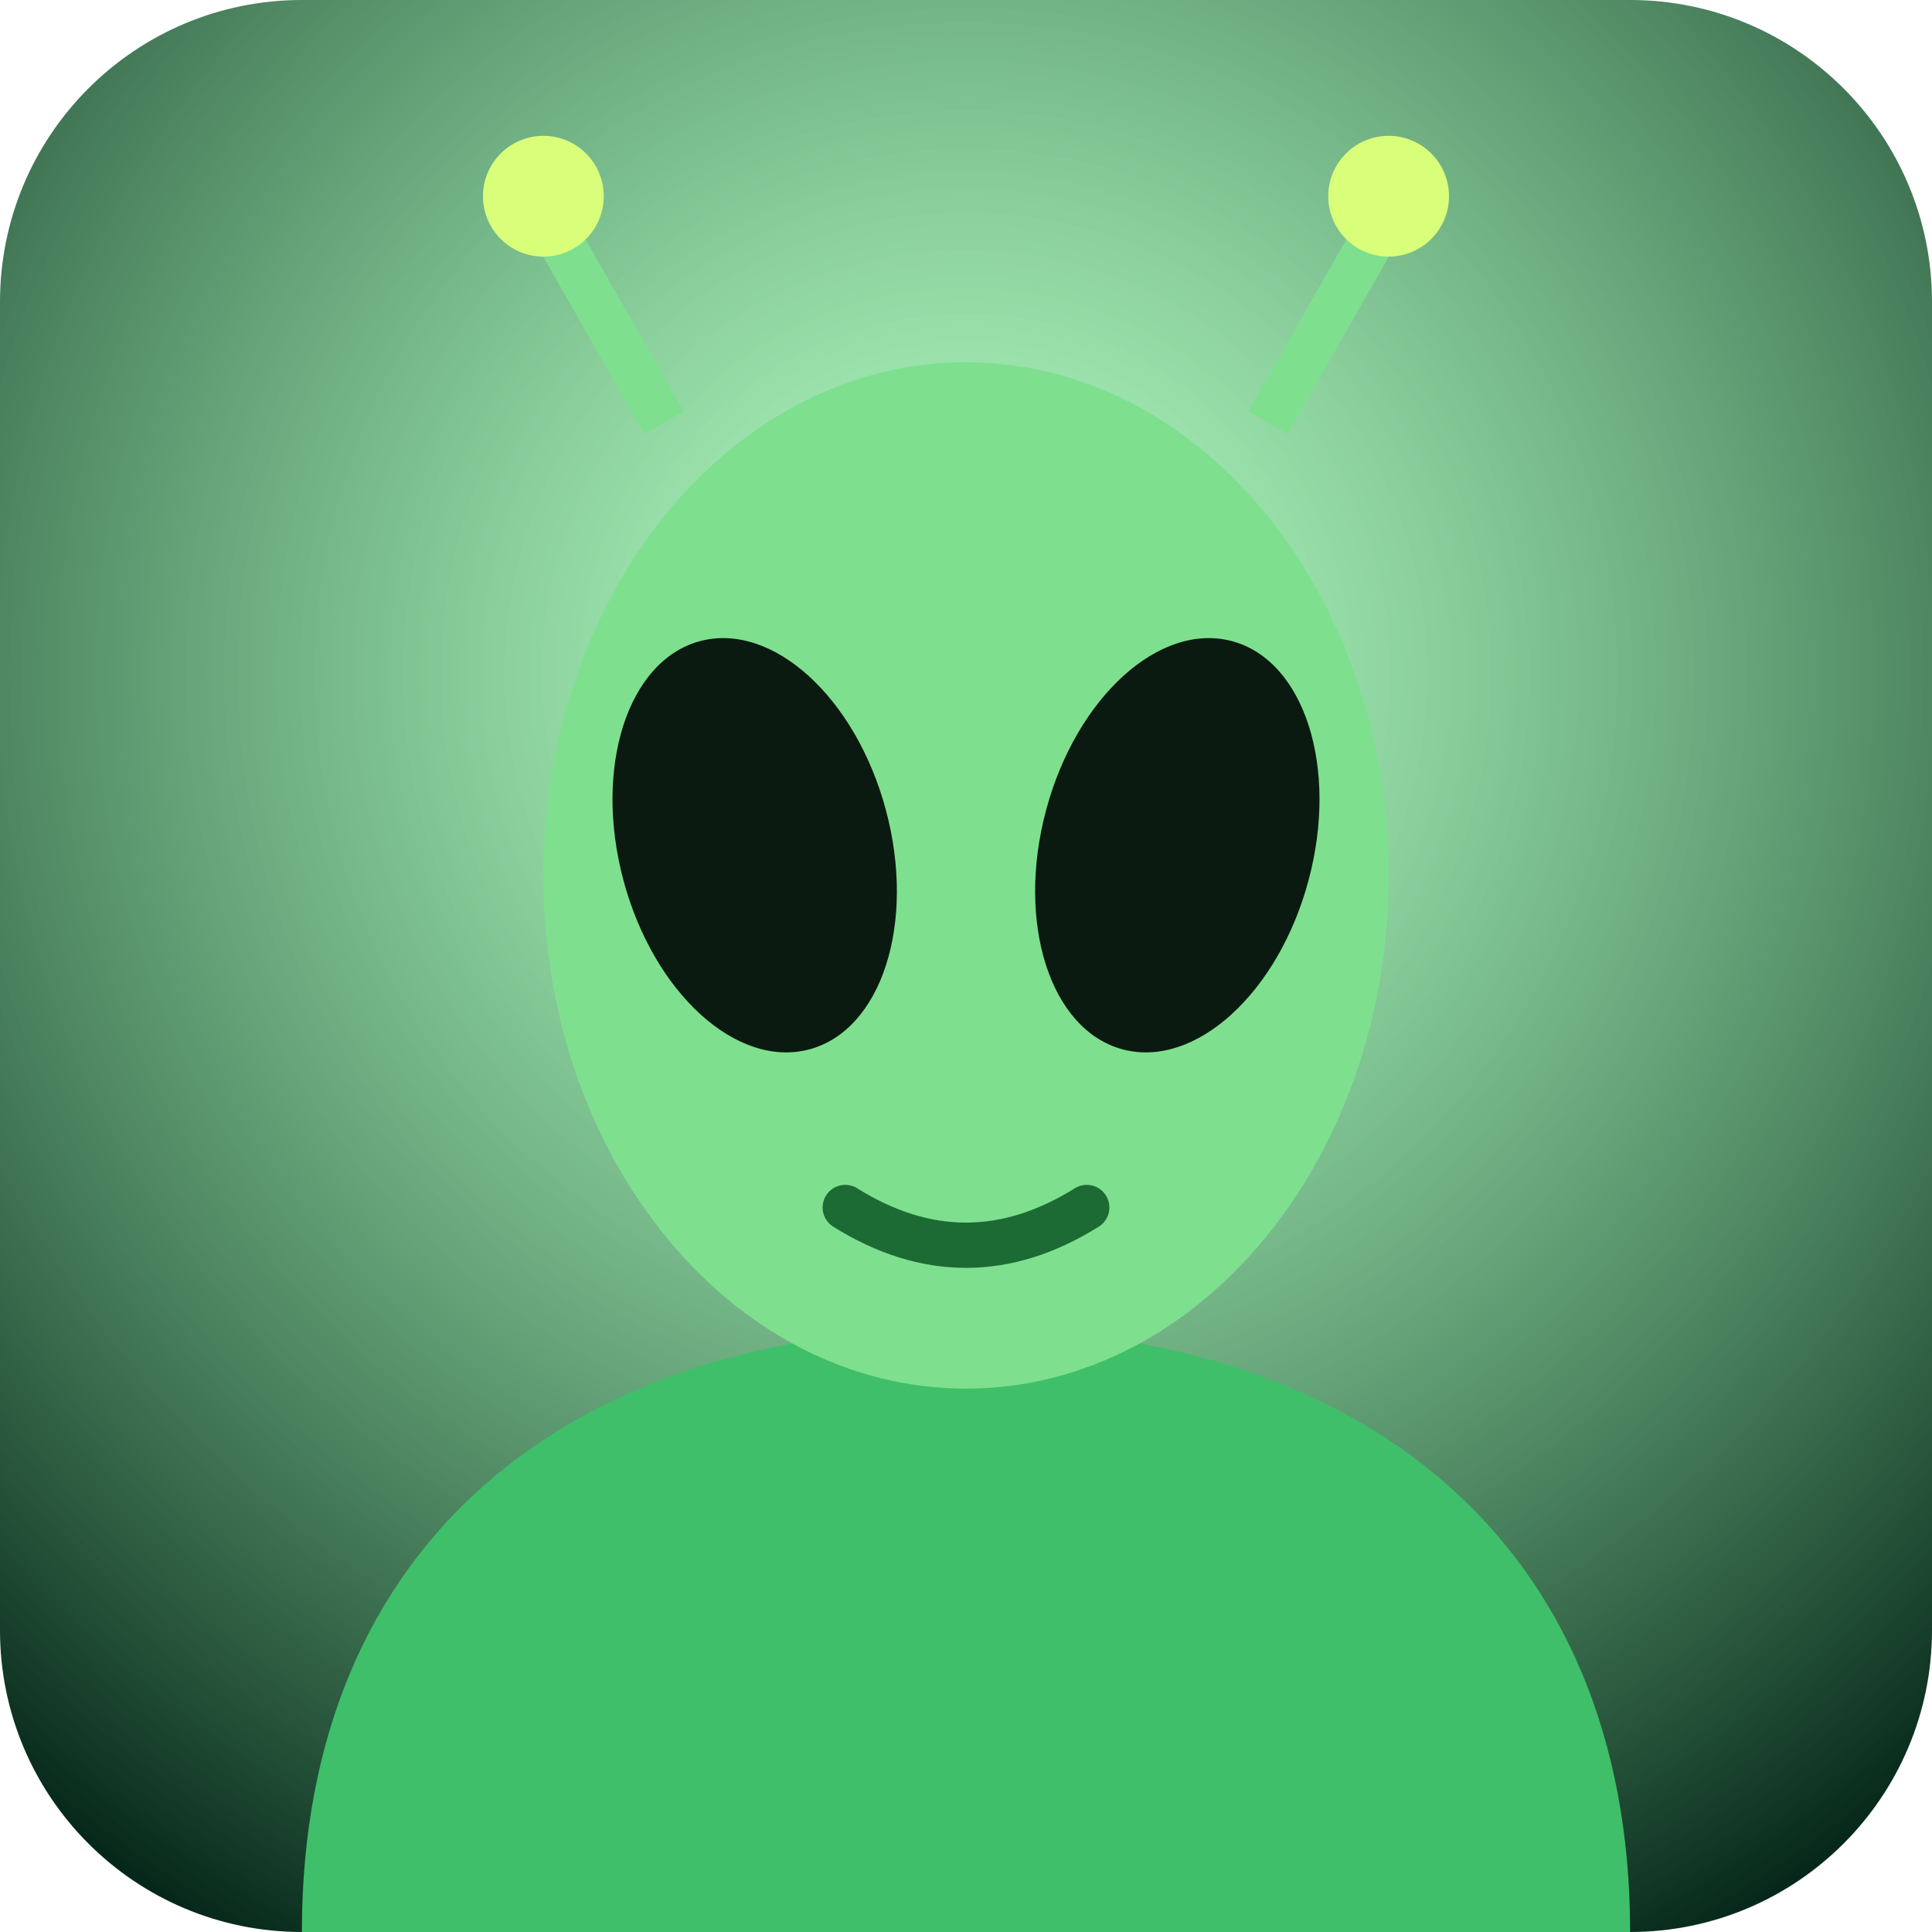
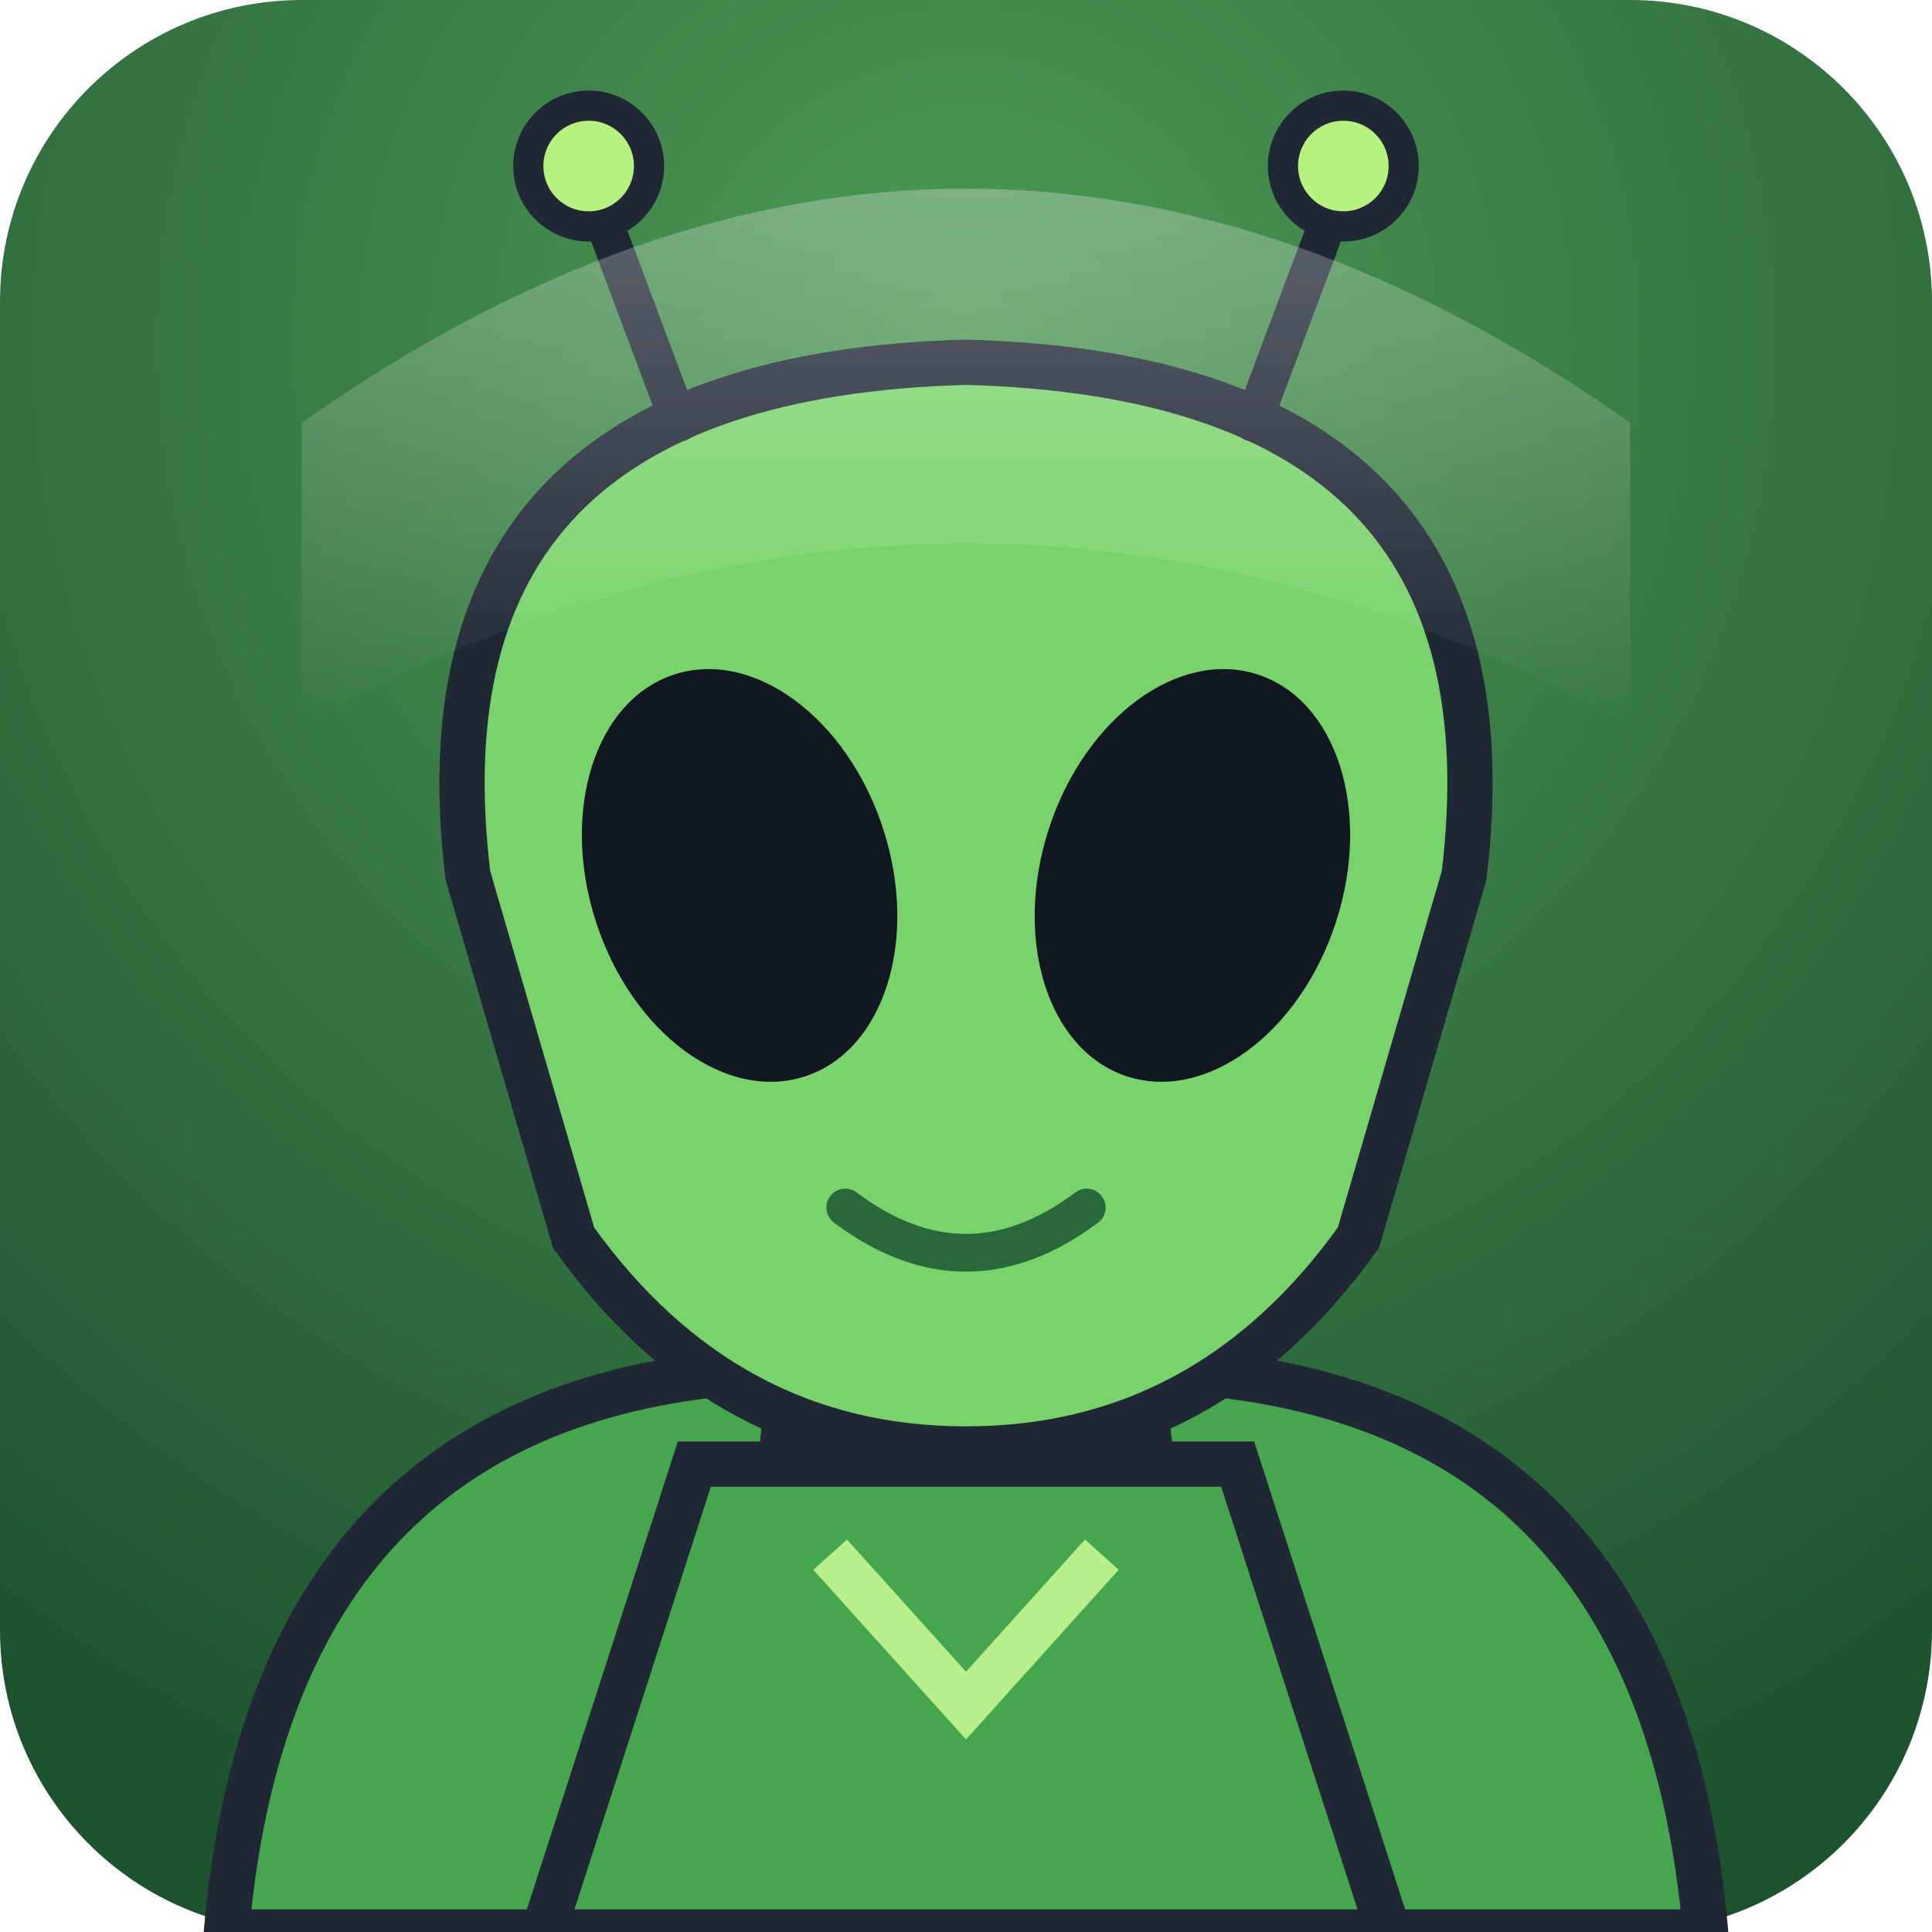
<svg xmlns="http://www.w3.org/2000/svg" viewBox="0 0 128 128">
  <defs>
-     <radialGradient id="g" cx="50%" cy="35%" r="75%">
-       <stop offset="0" stop-color="#7dff9a" stop-opacity=".55" />
-       <stop offset="1" stop-color="#06281a" />
+     <radialGradient id="bg" cx="50%" cy="18%" r="85%">
+       <stop offset="0" stop-color="#4d9a55" />
+       <stop offset="1" stop-color="#1d522f" />
    </radialGradient>
+     <linearGradient id="shine" x1="0" y1="0" x2="0" y2="1">
+       <stop stop-color="#ffffff" stop-opacity=".28" />
+       <stop offset="1" stop-color="#ffffff" stop-opacity="0" />
+     </linearGradient>
  </defs>
-   <rect width="128" height="128" rx="20" fill="url(#g)" />
-   <path d="M20 128c0-26 18-40 44-40s44 14 44 40z" fill="#3fbf6a" />
-   <ellipse cx="64" cy="58" rx="28" ry="34" fill="#7ee08f" />
-   <ellipse cx="50" cy="56" rx="9" ry="14" fill="#0b1a10" transform="rotate(-15 50 56)" />
-   <ellipse cx="78" cy="56" rx="9" ry="14" fill="#0b1a10" transform="rotate(15 78 56)" />
-   <path d="M56 80q8 5 16 0" stroke="#1d6b34" stroke-width="3" fill="none" stroke-linecap="round" />
-   <path d="M44 28l-8-14M84 28l8-14" stroke="#7ee08f" stroke-width="3" />
-   <circle cx="36" cy="13" r="4" fill="#d9ff7a" />
-   <circle cx="92" cy="13" r="4" fill="#d9ff7a" />
+   <rect width="128" height="128" rx="20" fill="url(#bg)" />
+   <path d="M15 128 Q18 94 48 91 L80 91 Q110 94 113 128Z" fill="#45a64e" stroke="#202735" stroke-width="3" stroke-linejoin="round" />
+   <path d="M53 83 L75 83 L77 101 Q64 110 51 101Z" fill="#65ba65" stroke="#202735" stroke-width="2.5" />
+   <path d="M31 58 Q27 25 64 24 Q101 25 97 58 L90 82 Q80 96 64 96 Q48 96 38 82Z" fill="#79d36b" stroke="#202735" stroke-width="3" />
+   <path d="M45 28 L39 12 M83 28 L89 12" stroke="#202735" stroke-width="2.5" stroke-linecap="round" />
+   <circle cx="39" cy="11" r="4" fill="#b8f27e" stroke="#202735" stroke-width="2" />
+   <circle cx="89" cy="11" r="4" fill="#b8f27e" stroke="#202735" stroke-width="2" />
+   <ellipse cx="49" cy="58" rx="10" ry="14" transform="rotate(-18 49 58)" fill="#111821" />
+   <ellipse cx="79" cy="58" rx="10" ry="14" transform="rotate(18 79 58)" fill="#111821" />
+   <path d="M56 80 Q64 86 72 80" fill="none" stroke="#28683b" stroke-width="2.5" stroke-linecap="round" />
+   <path d="M46 97 L82 97 L92 128 L36 128Z" fill="#45a64e" stroke="#202735" stroke-width="3" />
+   <path d="M55 103 L64 113 L73 103" fill="none" stroke="#b7f08a" stroke-width="3" />
+   <path d="M20 28 Q64 -3 108 28 L108 48 Q64 24 20 48Z" fill="url(#shine)" />
</svg>
